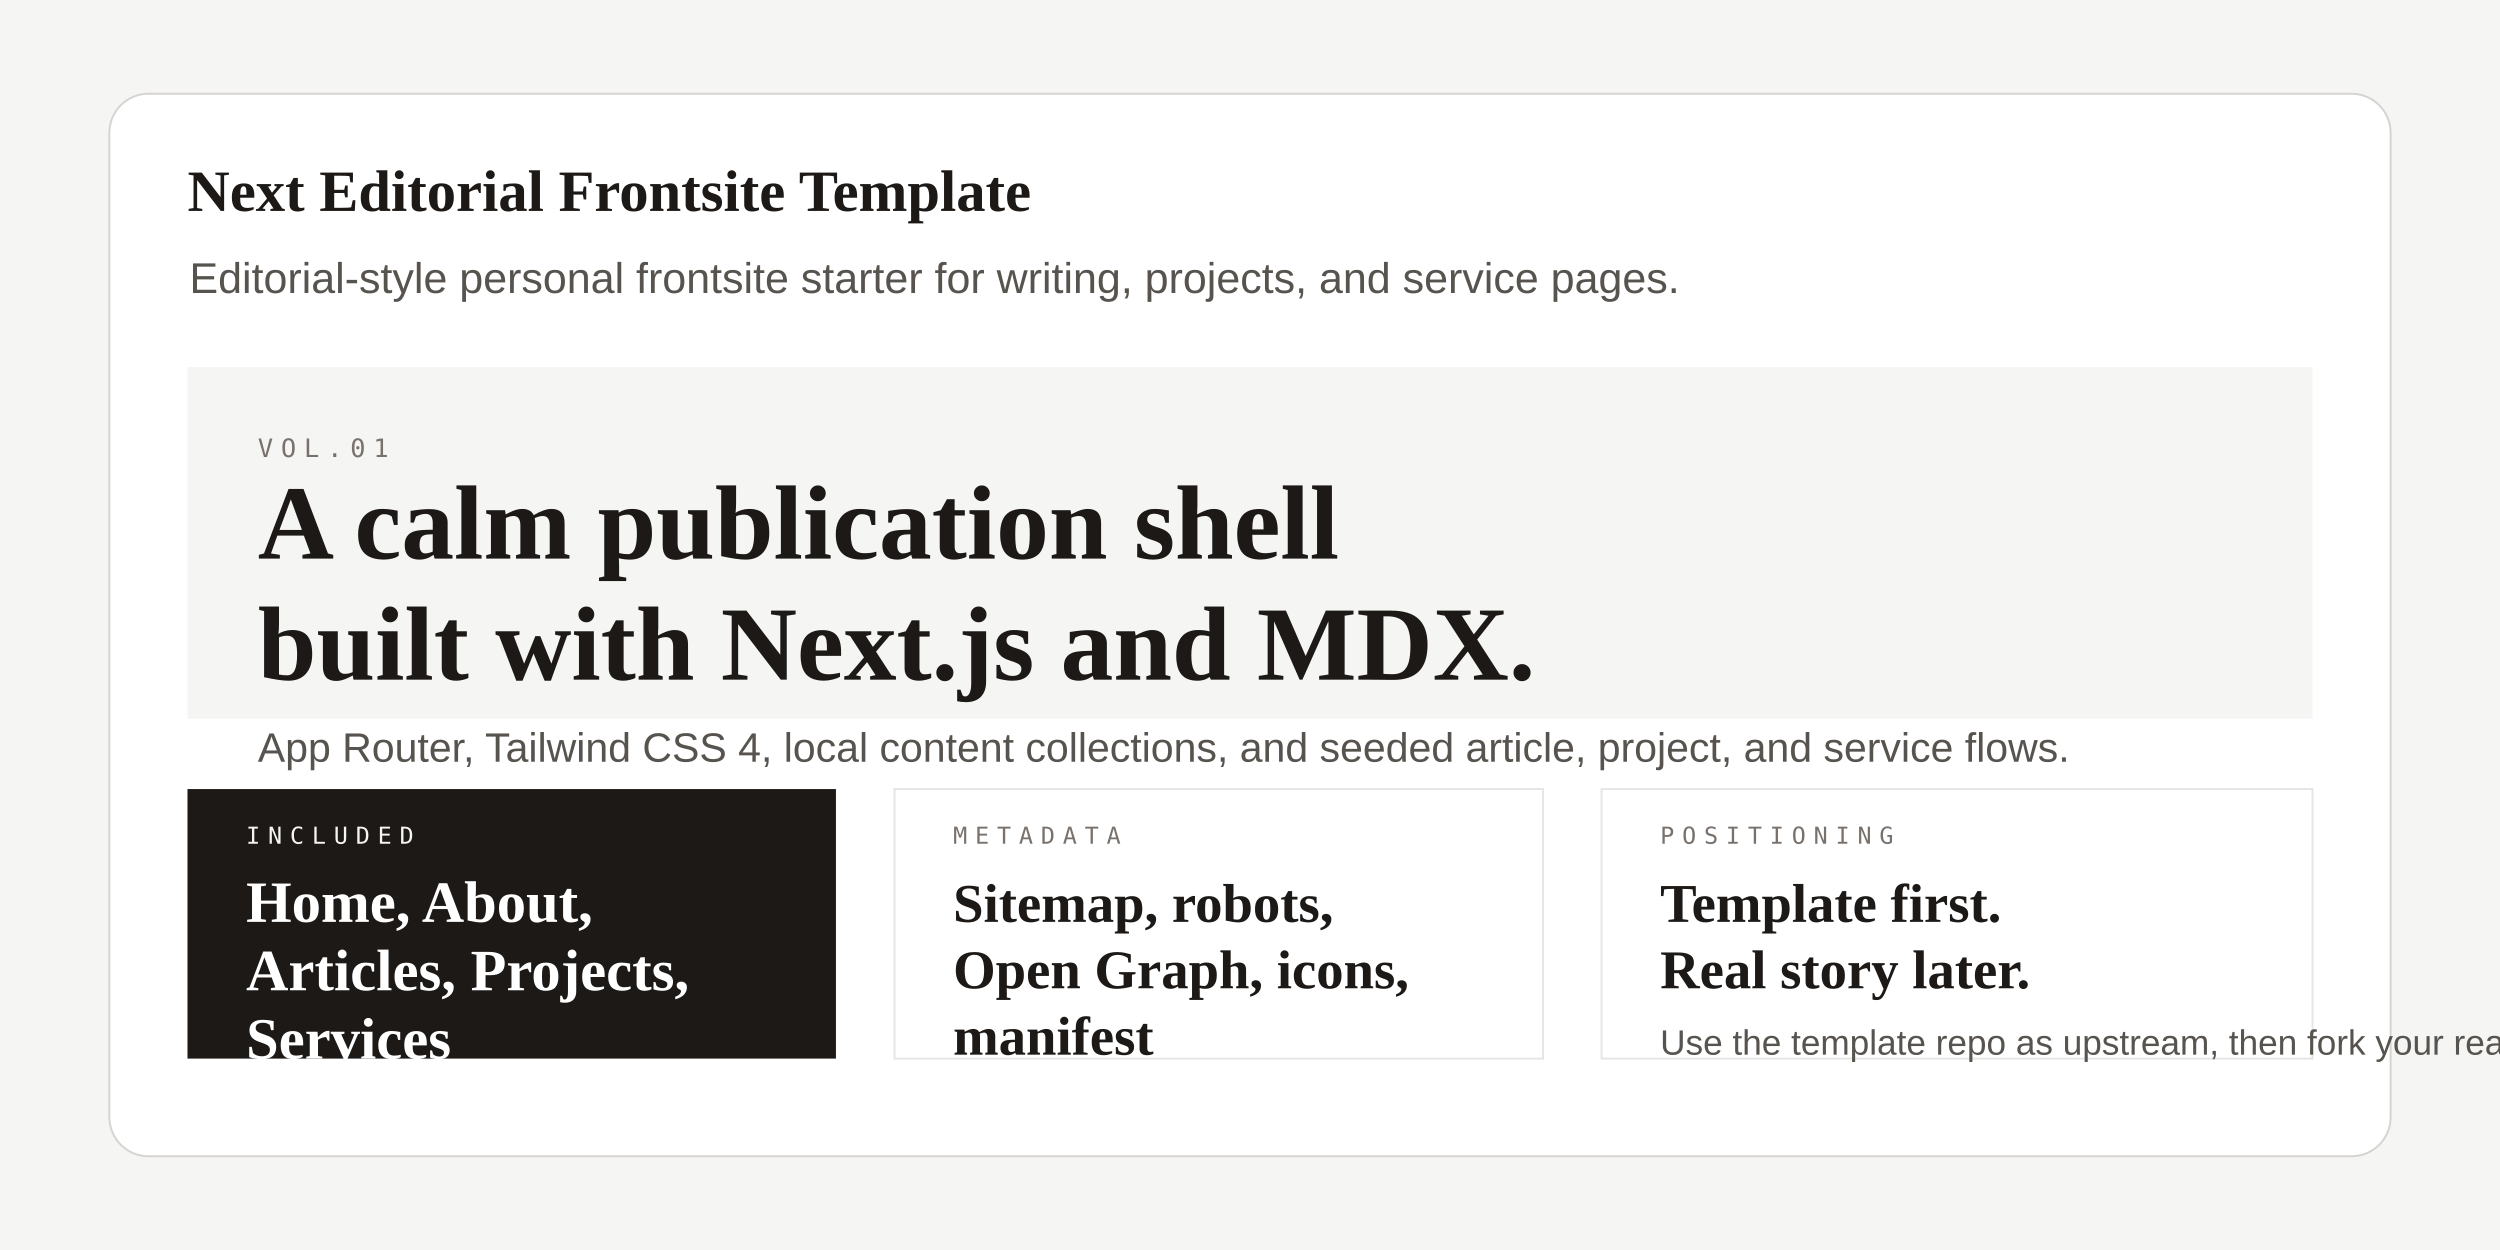
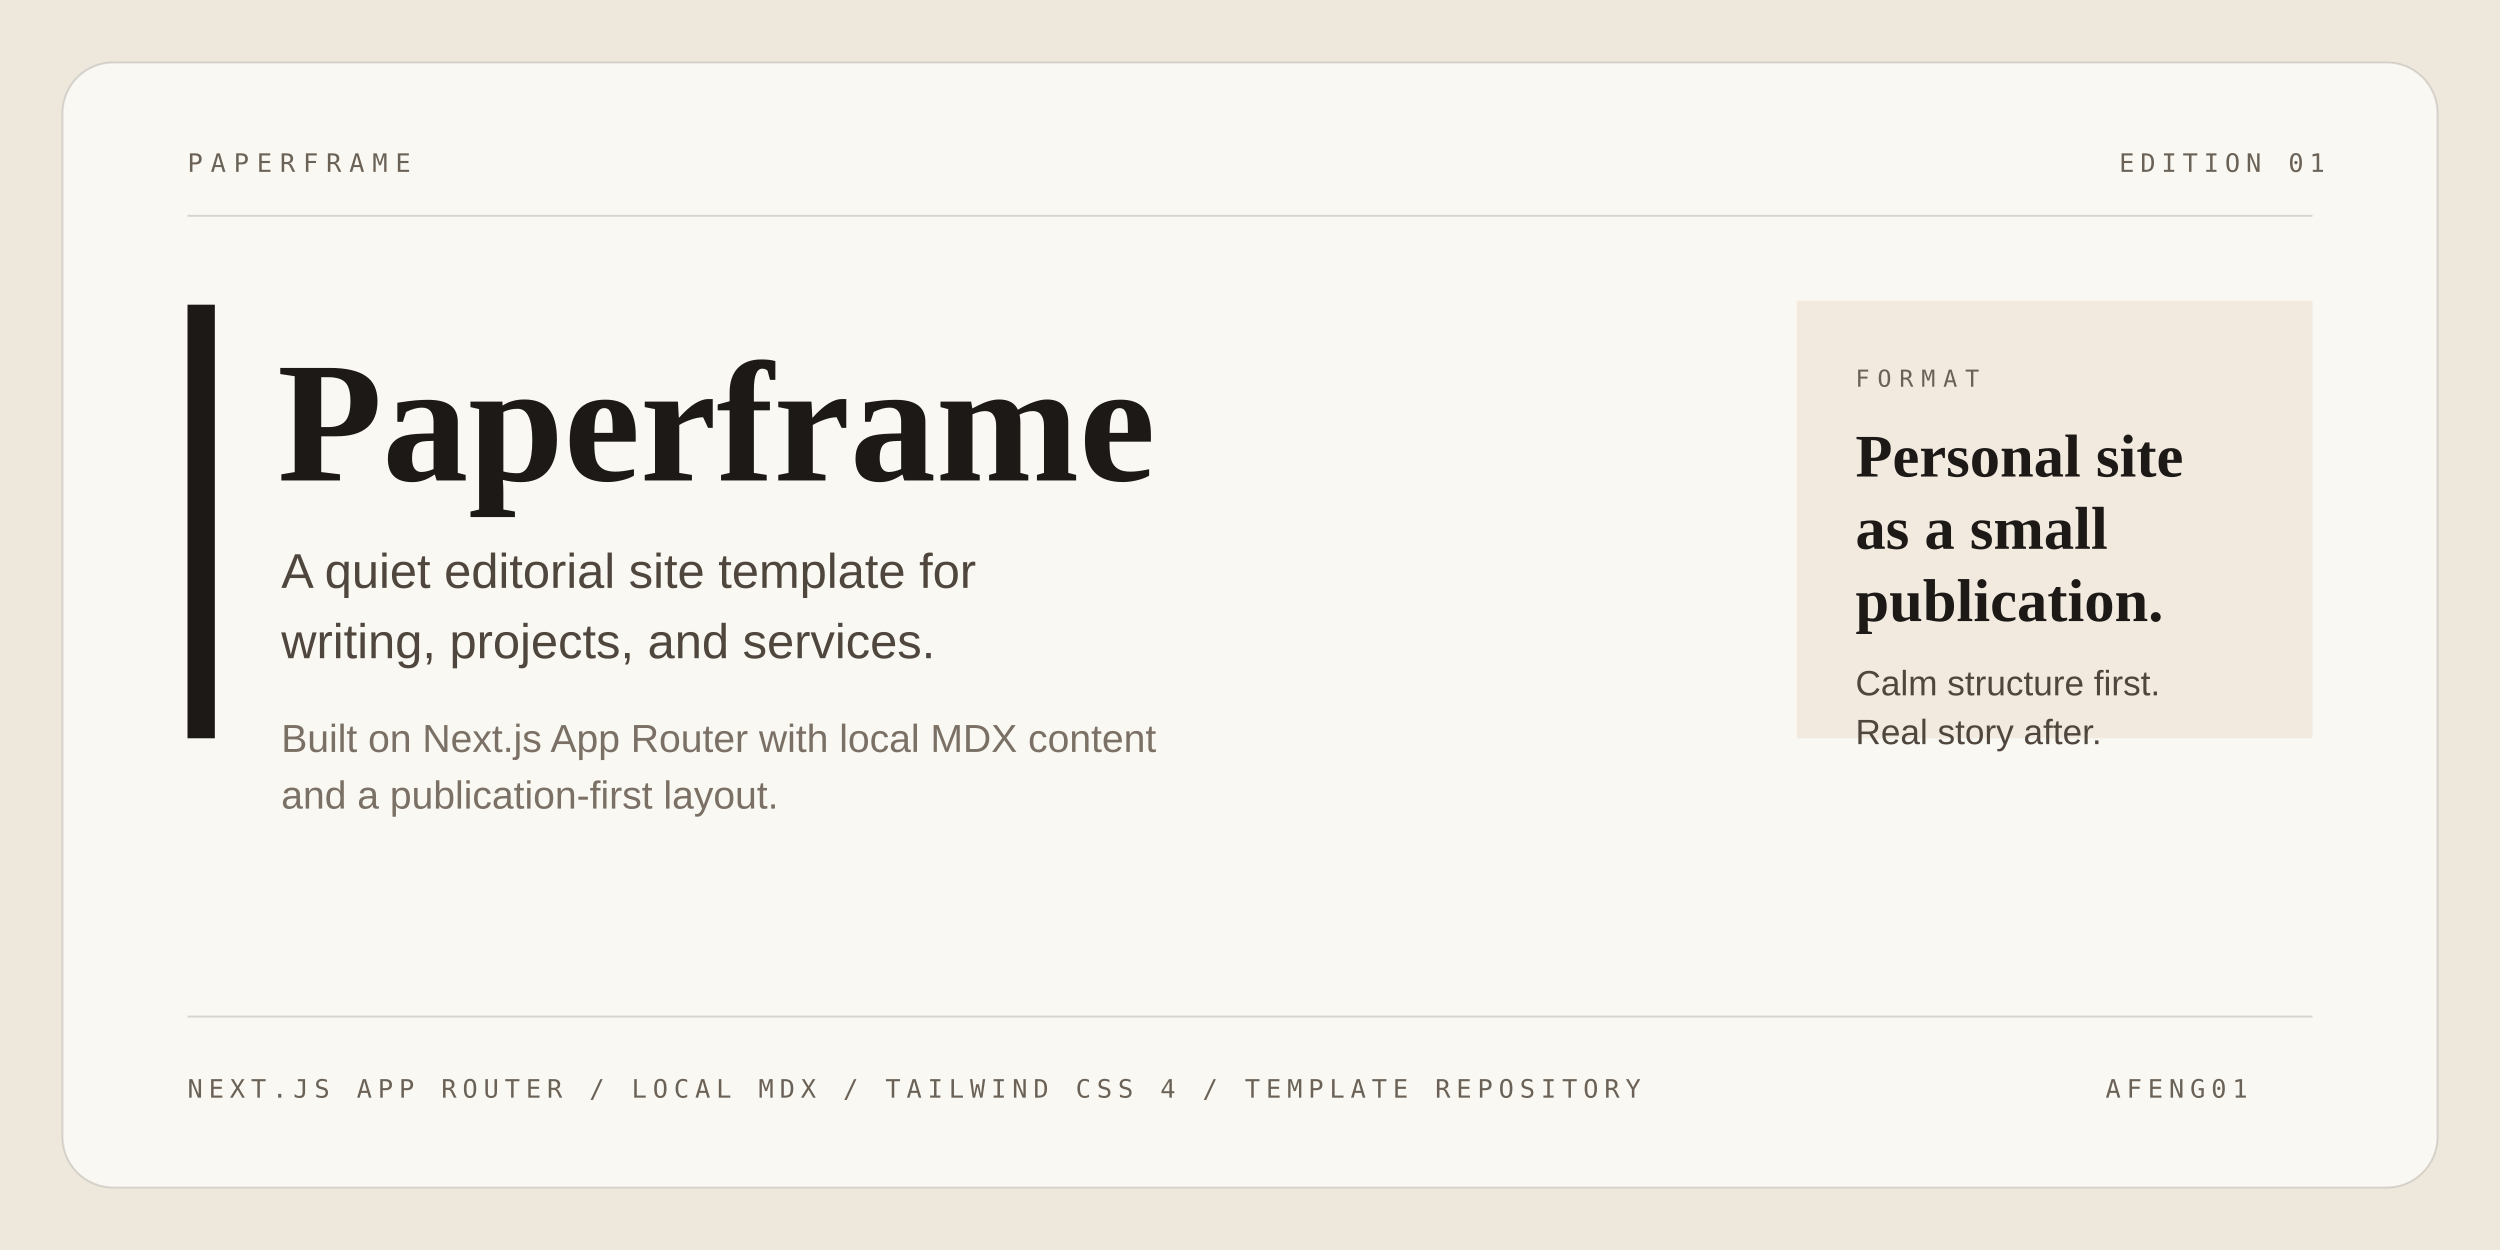
<svg xmlns="http://www.w3.org/2000/svg" width="1280" height="640" viewBox="0 0 1280 640" fill="none">
-   <rect width="1280" height="640" fill="#F5F5F4" />
-   <rect x="56" y="48" width="1168" height="544" rx="20" fill="white" stroke="#D6D3D1" />
-   <text x="96" y="108" fill="#1C1917" font-family="Georgia, 'Times New Roman', serif" font-size="30" font-weight="700">Next Editorial Frontsite Template</text>
-   <text x="97" y="150" fill="#57534E" font-family="Arial, sans-serif" font-size="22">Editorial-style personal frontsite starter for writing, projects, and service pages.</text>
-   <rect x="96" y="188" width="1088" height="180" fill="#F5F5F4" />
-   <text x="132" y="234" fill="#78716C" font-family="'SFMono-Regular', Menlo, monospace" font-size="13" letter-spacing="4">VOL.01</text>
-   <text x="132" y="286" fill="#1C1917" font-family="Georgia, 'Times New Roman', serif" font-size="54" font-weight="700">A calm publication shell</text>
-   <text x="132" y="348" fill="#1C1917" font-family="Georgia, 'Times New Roman', serif" font-size="54" font-weight="700">built with Next.js and MDX.</text>
-   <text x="132" y="390" fill="#57534E" font-family="Arial, sans-serif" font-size="21">App Router, Tailwind CSS 4, local content collections, and seeded article, project, and service flows.</text>
-   <rect x="96" y="404" width="332" height="138" fill="#1C1917" />
-   <text x="126" y="432" fill="#F5F5F4" font-family="'SFMono-Regular', Menlo, monospace" font-size="12" letter-spacing="4">INCLUDED</text>
-   <text x="126" y="472" fill="white" font-family="Georgia, 'Times New Roman', serif" font-size="30" font-weight="700">Home, About,</text>
-   <text x="126" y="507" fill="white" font-family="Georgia, 'Times New Roman', serif" font-size="30" font-weight="700">Articles, Projects,</text>
-   <text x="126" y="542" fill="white" font-family="Georgia, 'Times New Roman', serif" font-size="30" font-weight="700">Services</text>
-   <rect x="458" y="404" width="332" height="138" fill="white" stroke="#E7E5E4" />
-   <text x="488" y="432" fill="#78716C" font-family="'SFMono-Regular', Menlo, monospace" font-size="12" letter-spacing="4">METADATA</text>
-   <text x="488" y="472" fill="#1C1917" font-family="Georgia, 'Times New Roman', serif" font-size="28" font-weight="700">Sitemap, robots,</text>
-   <text x="488" y="506" fill="#1C1917" font-family="Georgia, 'Times New Roman', serif" font-size="28" font-weight="700">Open Graph, icons,</text>
-   <text x="488" y="540" fill="#1C1917" font-family="Georgia, 'Times New Roman', serif" font-size="28" font-weight="700">manifest</text>
-   <rect x="820" y="404" width="364" height="138" fill="white" stroke="#E7E5E4" />
-   <text x="850" y="432" fill="#78716C" font-family="'SFMono-Regular', Menlo, monospace" font-size="12" letter-spacing="4">POSITIONING</text>
-   <text x="850" y="472" fill="#1C1917" font-family="Georgia, 'Times New Roman', serif" font-size="28" font-weight="700">Template first.</text>
-   <text x="850" y="506" fill="#1C1917" font-family="Georgia, 'Times New Roman', serif" font-size="28" font-weight="700">Real story later.</text>
-   <text x="850" y="540" fill="#57534E" font-family="Arial, sans-serif" font-size="18">Use the template repo as upstream, then fork your real site.</text>
+   <rect width="1280" height="640" fill="#EEE7DC" />
+   <rect x="32" y="32" width="1216" height="576" rx="26" fill="#FAF8F2" stroke="#1C1917" stroke-opacity="0.14" />
+   <line x1="96" y1="110.5" x2="1184" y2="110.5" stroke="#1C1917" stroke-opacity="0.16" />
+   <line x1="96" y1="520.5" x2="1184" y2="520.5" stroke="#1C1917" stroke-opacity="0.16" />
+   <text x="96" y="88" fill="#6B6257" font-family="'SFMono-Regular', Menlo, monospace" font-size="13" letter-spacing="4">PAPERFRAME</text>
+   <text x="1085" y="88" fill="#6B6257" font-family="'SFMono-Regular', Menlo, monospace" font-size="13" letter-spacing="3">EDITION 01</text>
+   <rect x="96" y="156" width="14" height="222" fill="#1C1917" />
+   <text x="142" y="246" fill="#1C1917" font-family="Georgia, 'Times New Roman', serif" font-size="88" font-weight="700">Paperframe</text>
+   <text x="144" y="301" fill="#4F463D" font-family="Arial, sans-serif" font-size="25">A quiet editorial site template for</text>
+   <text x="144" y="337" fill="#4F463D" font-family="Arial, sans-serif" font-size="25">writing, projects, and services.</text>
+   <text x="144" y="385" fill="#7A7065" font-family="Arial, sans-serif" font-size="20">Built on Next.js App Router with local MDX content</text>
+   <text x="144" y="414" fill="#7A7065" font-family="Arial, sans-serif" font-size="20">and a publication-first layout.</text>
+   <rect x="920" y="154" width="264" height="224" fill="#F2EADF" />
+   <text x="950" y="198" fill="#6B6257" font-family="'SFMono-Regular', Menlo, monospace" font-size="12" letter-spacing="4">FORMAT</text>
+   <text x="950" y="244" fill="#1C1917" font-family="Georgia, 'Times New Roman', serif" font-size="31" font-weight="700">Personal site</text>
+   <text x="950" y="281" fill="#1C1917" font-family="Georgia, 'Times New Roman', serif" font-size="31" font-weight="700">as a small</text>
+   <text x="950" y="318" fill="#1C1917" font-family="Georgia, 'Times New Roman', serif" font-size="31" font-weight="700">publication.</text>
+   <text x="950" y="356" fill="#4F463D" font-family="Arial, sans-serif" font-size="18">Calm structure first.</text>
+   <text x="950" y="381" fill="#4F463D" font-family="Arial, sans-serif" font-size="18">Real story after.</text>
+   <text x="96" y="562" fill="#6B6257" font-family="'SFMono-Regular', Menlo, monospace" font-size="13" letter-spacing="3">NEXT.JS APP ROUTER / LOCAL MDX / TAILWIND CSS 4 / TEMPLATE REPOSITORY</text>
+   <text x="1078" y="562" fill="#6B6257" font-family="'SFMono-Regular', Menlo, monospace" font-size="13" letter-spacing="3">AFENG01</text>
</svg>
